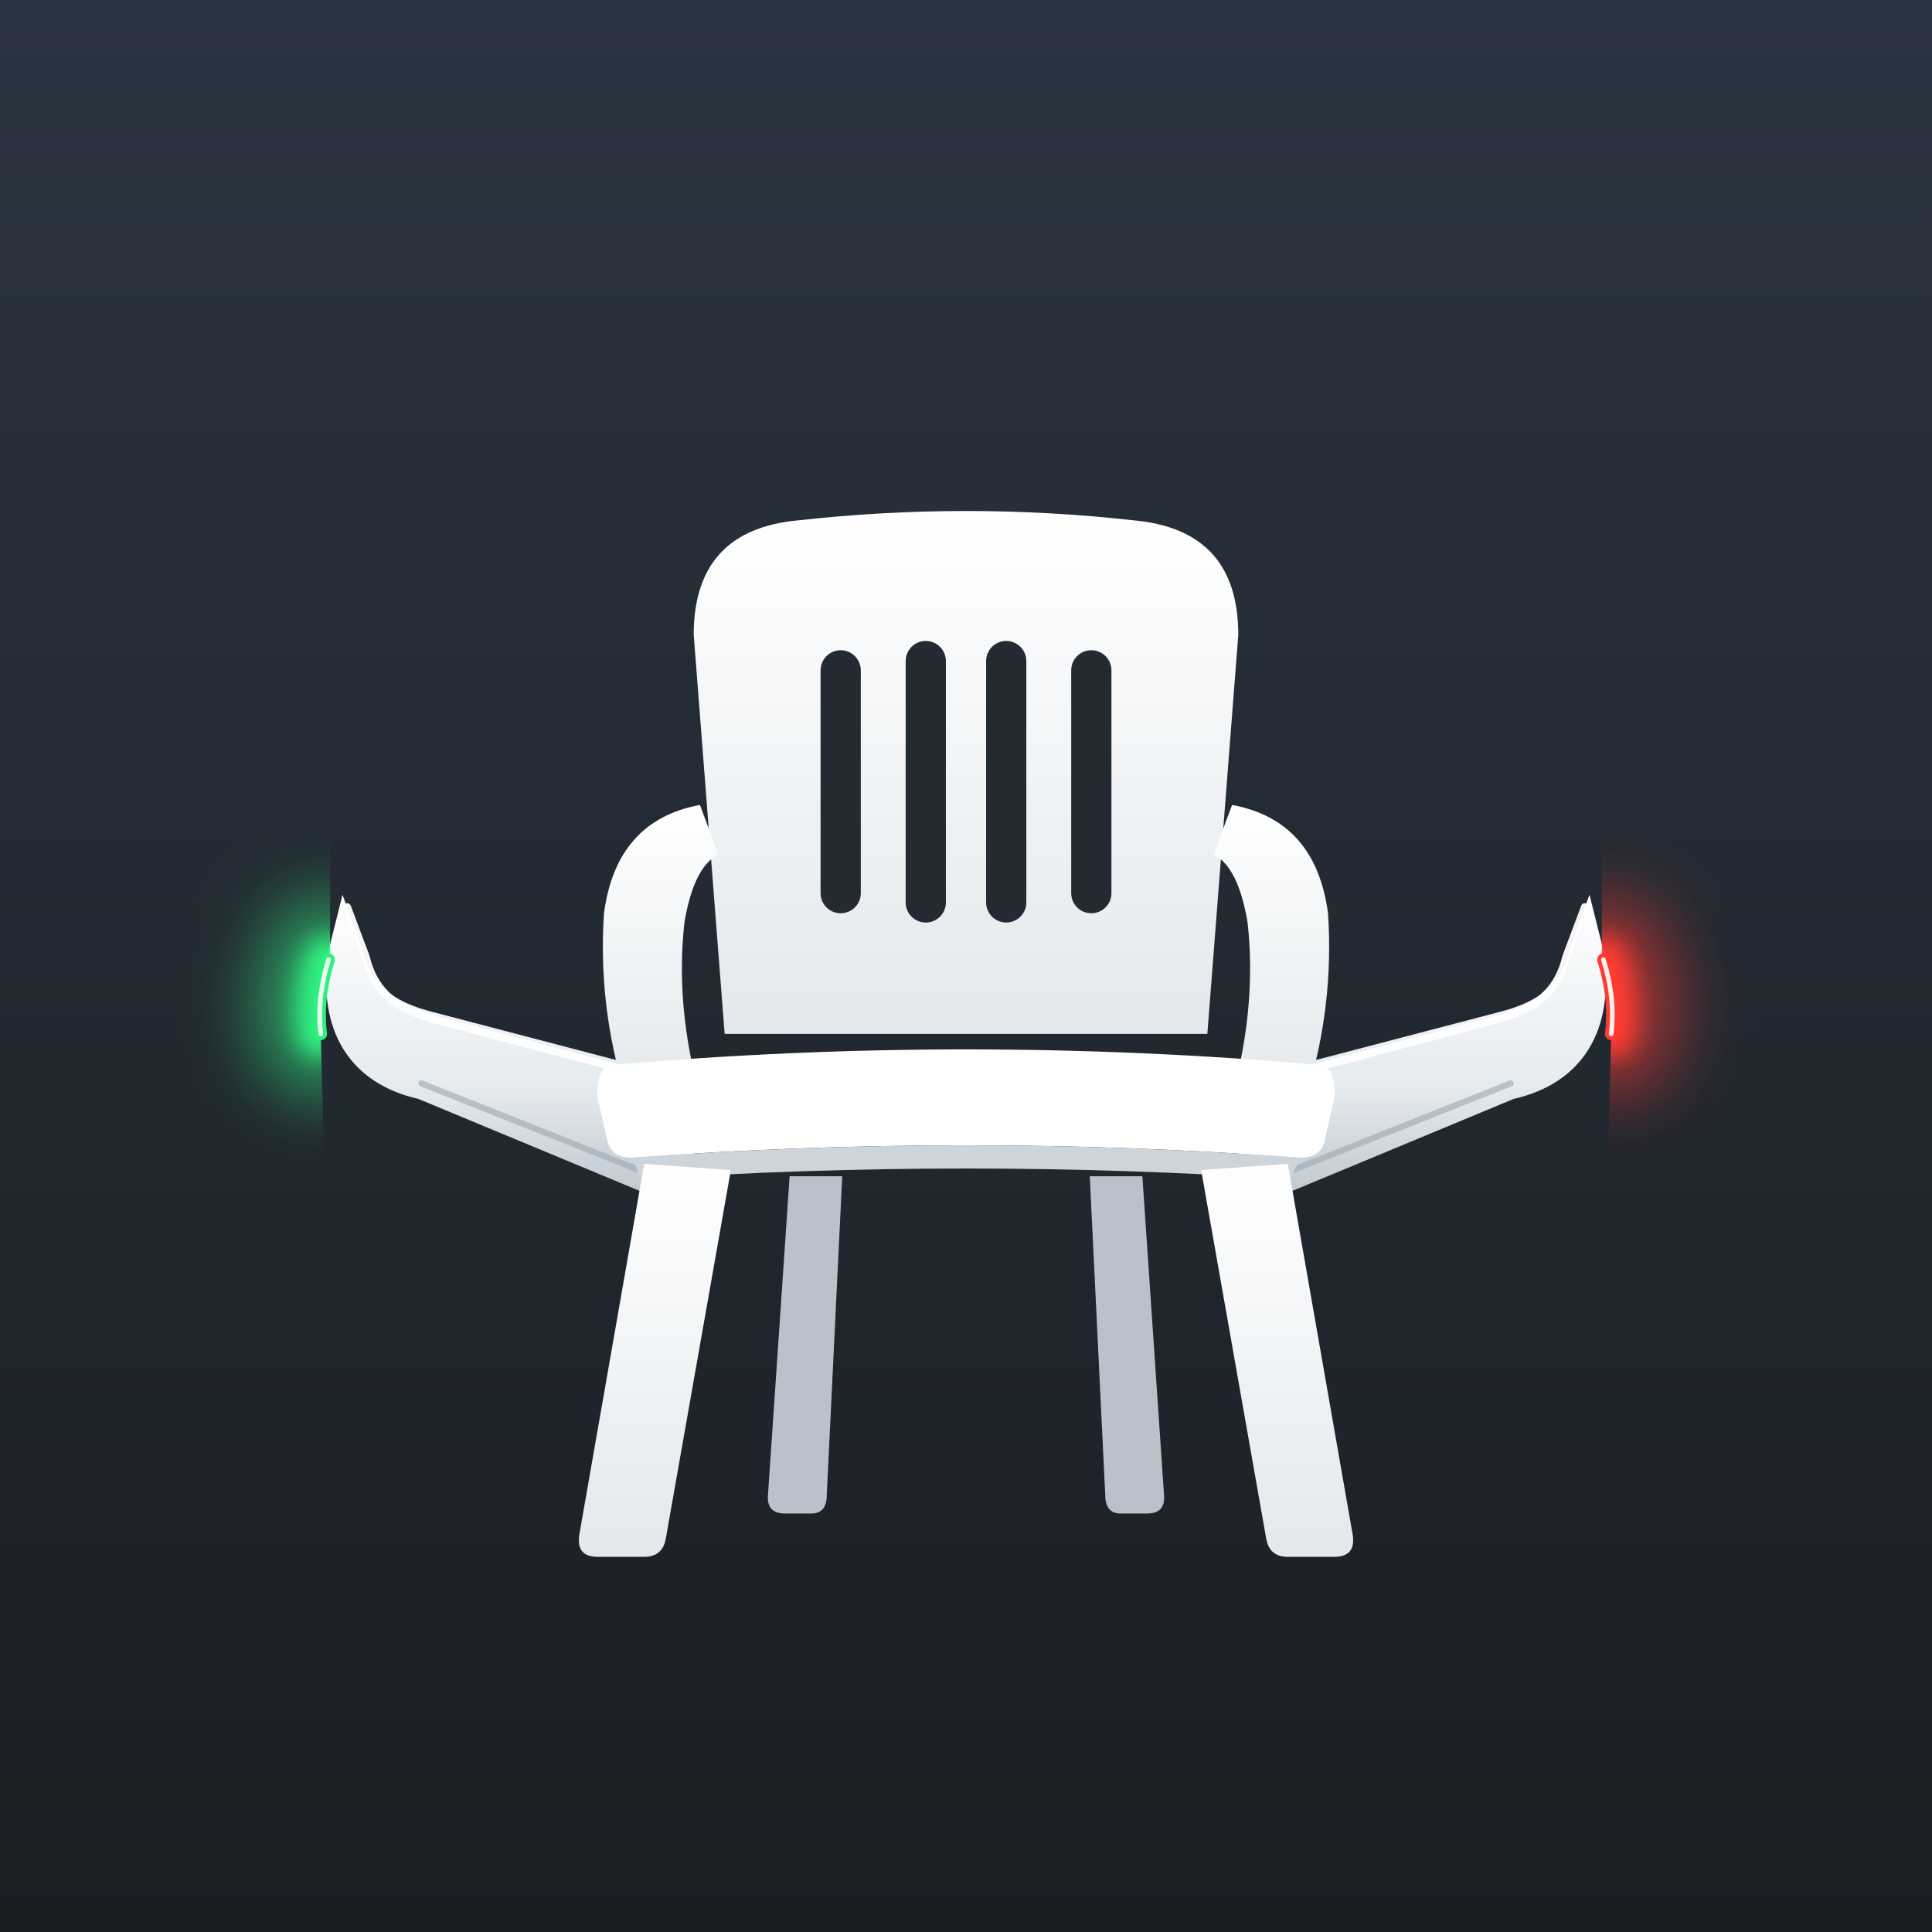
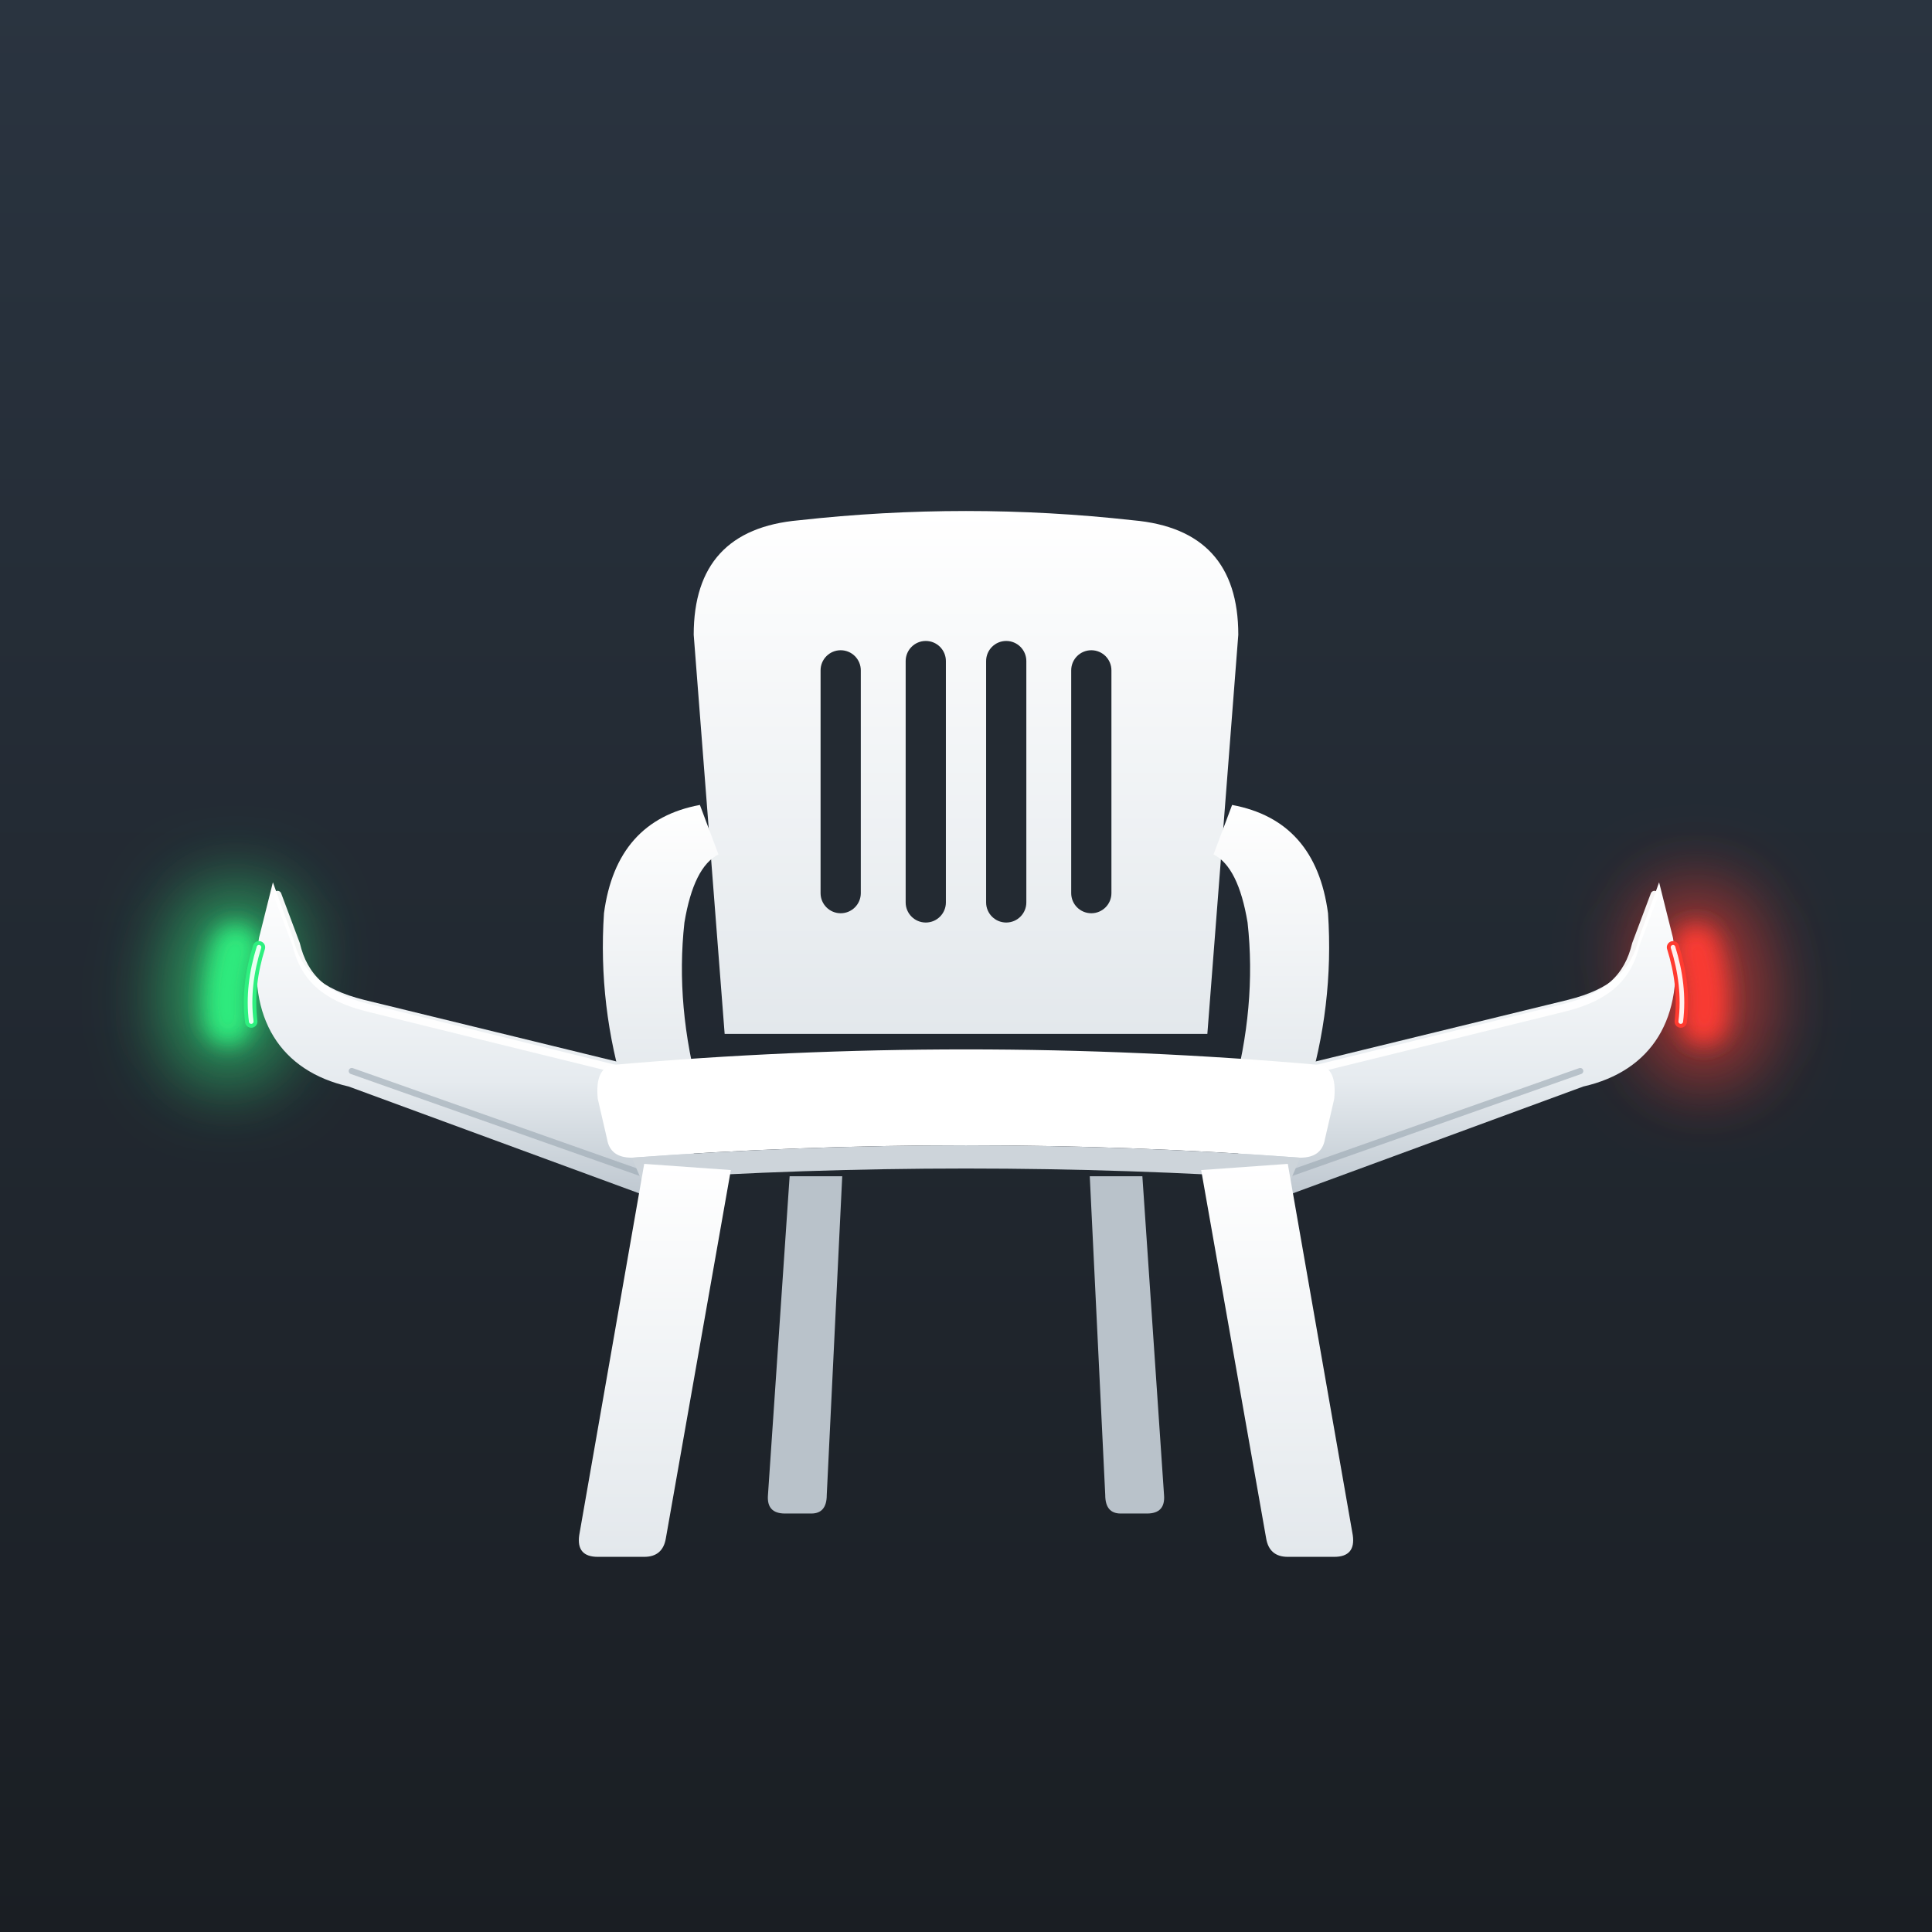
<svg xmlns="http://www.w3.org/2000/svg" viewBox="0 0 1024 1024" width="1024" height="1024">
  <defs>
    <linearGradient id="bg" x1="0" y1="0" x2="0" y2="1">
      <stop offset="0" stop-color="#2a3440" />
      <stop offset="1" stop-color="#1a1e23" />
    </linearGradient>
    <linearGradient id="plastic" x1="0" y1="0" x2="0" y2="1">
      <stop offset="0" stop-color="#ffffff" />
      <stop offset="1" stop-color="#e3e8ec" />
    </linearGradient>
    <linearGradient id="wingShade" x1="0" y1="0" x2="0" y2="1">
      <stop offset="0" stop-color="#ffffff" />
      <stop offset="0.6" stop-color="#e6ebef" />
      <stop offset="1" stop-color="#b8c2cb" />
    </linearGradient>
    <radialGradient id="glowGreen">
      <stop offset="0" stop-color="#b8ffd2" stop-opacity="1" />
      <stop offset="0.14" stop-color="#3cf08a" stop-opacity="0.75" />
      <stop offset="0.38" stop-color="#1fd06a" stop-opacity="0.3" />
      <stop offset="0.7" stop-color="#17c45f" stop-opacity="0.08" />
      <stop offset="1" stop-color="#17c45f" stop-opacity="0" />
    </radialGradient>
    <radialGradient id="glowRed">
      <stop offset="0" stop-color="#ffd0c8" stop-opacity="1" />
      <stop offset="0.14" stop-color="#ff5547" stop-opacity="0.75" />
      <stop offset="0.38" stop-color="#f2342a" stop-opacity="0.3" />
      <stop offset="0.7" stop-color="#e0261b" stop-opacity="0.08" />
      <stop offset="1" stop-color="#e0261b" stop-opacity="0" />
    </radialGradient>
    <radialGradient id="coreGreen">
      <stop offset="0" stop-color="#ffffff" />
      <stop offset="0.45" stop-color="#d6ffe6" />
      <stop offset="1" stop-color="#3cf08a" />
    </radialGradient>
    <radialGradient id="coreRed">
      <stop offset="0" stop-color="#ffffff" />
      <stop offset="0.45" stop-color="#ffe0dc" />
      <stop offset="1" stop-color="#ff5547" />
    </radialGradient>
    <filter id="glowWide" filterUnits="userSpaceOnUse" x="-300" y="250" width="1700" height="600">
      <feGaussianBlur stdDeviation="22" />
    </filter>
    <filter id="glowNear" filterUnits="userSpaceOnUse" x="-300" y="250" width="1700" height="600">
      <feGaussianBlur stdDeviation="7" />
    </filter>
    <clipPath id="outboard">
      <path d="M -200 300 L 101 300 L 101 500 C 95 516 93 532 95 552 L 101 760 L -200 760 Z" />
    </clipPath>
  </defs>
  <rect x="0" y="0" width="1024" height="1024" fill="url(#bg)" />
  <g transform="translate(512 548) scale(0.82) translate(-512 -548)">
+     <g>
+       <path d="M 40 492 C 35 508 33 524 35 540" fill="none" stroke="#2ef07f" stroke-width="84" stroke-linecap="round" opacity="0.55" filter="url(#glowWide)" />
+       <path d="M 40 492 C 35 508 33 524 35 540" fill="none" stroke="#2ef07f" stroke-width="30" stroke-linecap="round" opacity="0.95" filter="url(#glowNear)" />
+     </g>
+     <g transform="translate(1024 0) scale(-1 1)">
+       <path d="M 40 492 C 35 508 33 524 35 540" fill="none" stroke="#ff3b30" stroke-width="84" stroke-linecap="round" opacity="0.55" filter="url(#glowWide)" />
+       <path d="M 40 492 C 35 508 33 524 35 540" fill="none" stroke="#ff3b30" stroke-width="30" stroke-linecap="round" opacity="0.95" filter="url(#glowNear)" />
+     </g>
    <g id="wing">
-       <path d="M 336 578 L 168 534 C 140 527 127 515 122 494 L 109 458 L 100 494 C 92 546 114 580 158 590 L 336 664 Z" fill="url(#wingShade)" />
-       <path d="M 336 583 L 170 539 C 142 532 129 519 124 498 L 112 466" fill="none" stroke="#ffffff" stroke-width="5" stroke-linecap="round" opacity="0.95" />
-       <path d="M 336 650 L 160 580" fill="none" stroke="#9aa6b1" stroke-width="4" stroke-linecap="round" opacity="0.6" />
+       <path d="M 336 578 L 123 526 C 95 519 82 507 77 486 L 64 450 L 55 486 C 47 538 69 572 113 582 L 336 664 Z" fill="url(#wingShade)" />
+       <path d="M 336 583 L 125 531 C 97 524 84 511 79 490 L 67 458" fill="none" stroke="#ffffff" stroke-width="5" stroke-linecap="round" opacity="0.95" />
+       <path d="M 336 650 L 115 572" fill="none" stroke="#9aa6b1" stroke-width="4" stroke-linecap="round" opacity="0.6" />
    </g>
    <use href="#wing" transform="translate(1024 0) scale(-1 1)" />
    <g>
-       <g clip-path="url(#outboard)">
-         <path d="M 100 500 C 95 516 93 532 95 548" fill="none" stroke="#2ef07f" stroke-width="80" stroke-linecap="round" opacity="0.6" filter="url(#glowWide)" />
-         <path d="M 100 500 C 95 516 93 532 95 548" fill="none" stroke="#2ef07f" stroke-width="30" stroke-linecap="round" opacity="1" filter="url(#glowNear)" />
-       </g>
-       <path d="M 100 500 C 95 516 93 532 95 548" fill="none" stroke="#2ef07f" stroke-width="8" stroke-linecap="round" />
-       <path d="M 100 500 C 95 516 93 532 95 548" fill="none" stroke="#eafff2" stroke-width="3" stroke-linecap="round" />
+       <path d="M 55 492 C 50 508 48 524 50 540" fill="none" stroke="#2ef07f" stroke-width="8" stroke-linecap="round" />
+       <path d="M 55 492 C 50 508 48 524 50 540" fill="none" stroke="#eafff2" stroke-width="3" stroke-linecap="round" />
    </g>
    <g transform="translate(1024 0) scale(-1 1)">
-       <g clip-path="url(#outboard)">
-         <path d="M 100 500 C 95 516 93 532 95 548" fill="none" stroke="#ff3b30" stroke-width="80" stroke-linecap="round" opacity="0.6" filter="url(#glowWide)" />
-         <path d="M 100 500 C 95 516 93 532 95 548" fill="none" stroke="#ff3b30" stroke-width="30" stroke-linecap="round" opacity="1" filter="url(#glowNear)" />
-       </g>
-       <path d="M 100 500 C 95 516 93 532 95 548" fill="none" stroke="#ff3b30" stroke-width="8" stroke-linecap="round" />
-       <path d="M 100 500 C 95 516 93 532 95 548" fill="none" stroke="#fff0ee" stroke-width="3" stroke-linecap="round" />
+       <path d="M 55 492 C 50 508 48 524 50 540" fill="none" stroke="#ff3b30" stroke-width="8" stroke-linecap="round" />
+       <path d="M 55 492 C 50 508 48 524 50 540" fill="none" stroke="#fff0ee" stroke-width="3" stroke-linecap="round" />
    </g>
    <path d="M 398 640 L 384 846 Q 383 858 395 858 L 412 858 Q 422 858 422 846 L 432 640 Z" fill="#b9c2ca" />
    <path d="M 626 640 L 640 846 Q 641 858 629 858 L 612 858 Q 602 858 602 846 L 592 640 Z" fill="#b9c2ca" />
    <path d="M 336 290 Q 336 222 404 216 Q 512 204 620 216 Q 688 222 688 290 L 668 548 L 356 548 Z" fill="url(#plastic)" />
    <g fill="#232a32">
      <rect x="418" y="300" width="26" height="170" rx="13" />
      <rect x="473" y="294" width="26" height="182" rx="13" />
      <rect x="525" y="294" width="26" height="182" rx="13" />
      <rect x="580" y="300" width="26" height="170" rx="13" />
    </g>
    <path d="M 340 400 Q 286 410 278 470 Q 274 530 292 588 L 340 588 Q 324 530 330 476 Q 336 440 352 432 Z" fill="url(#plastic)" />
    <path d="M 684 400 Q 738 410 746 470 Q 750 530 732 588 L 684 588 Q 700 530 694 476 Q 688 440 672 432 Z" fill="url(#plastic)" />
    <path d="M 284 568 Q 512 548 740 568 Q 752 570 750 590 L 744 616 Q 742 628 728 628 Q 512 612 296 628 Q 282 628 280 616 L 274 590 Q 272 570 284 568 Z" fill="#ffffff" />
    <path d="M 296 628 Q 512 612 728 628 L 722 642 Q 512 628 302 642 Z" fill="#cdd4da" />
    <path d="M 304 632 L 262 872 Q 260 886 274 886 L 304 886 Q 316 886 318 874 L 360 636 Z" fill="url(#plastic)" />
    <path d="M 720 632 L 762 872 Q 764 886 750 886 L 720 886 Q 708 886 706 874 L 664 636 Z" fill="url(#plastic)" />
  </g>
</svg>
